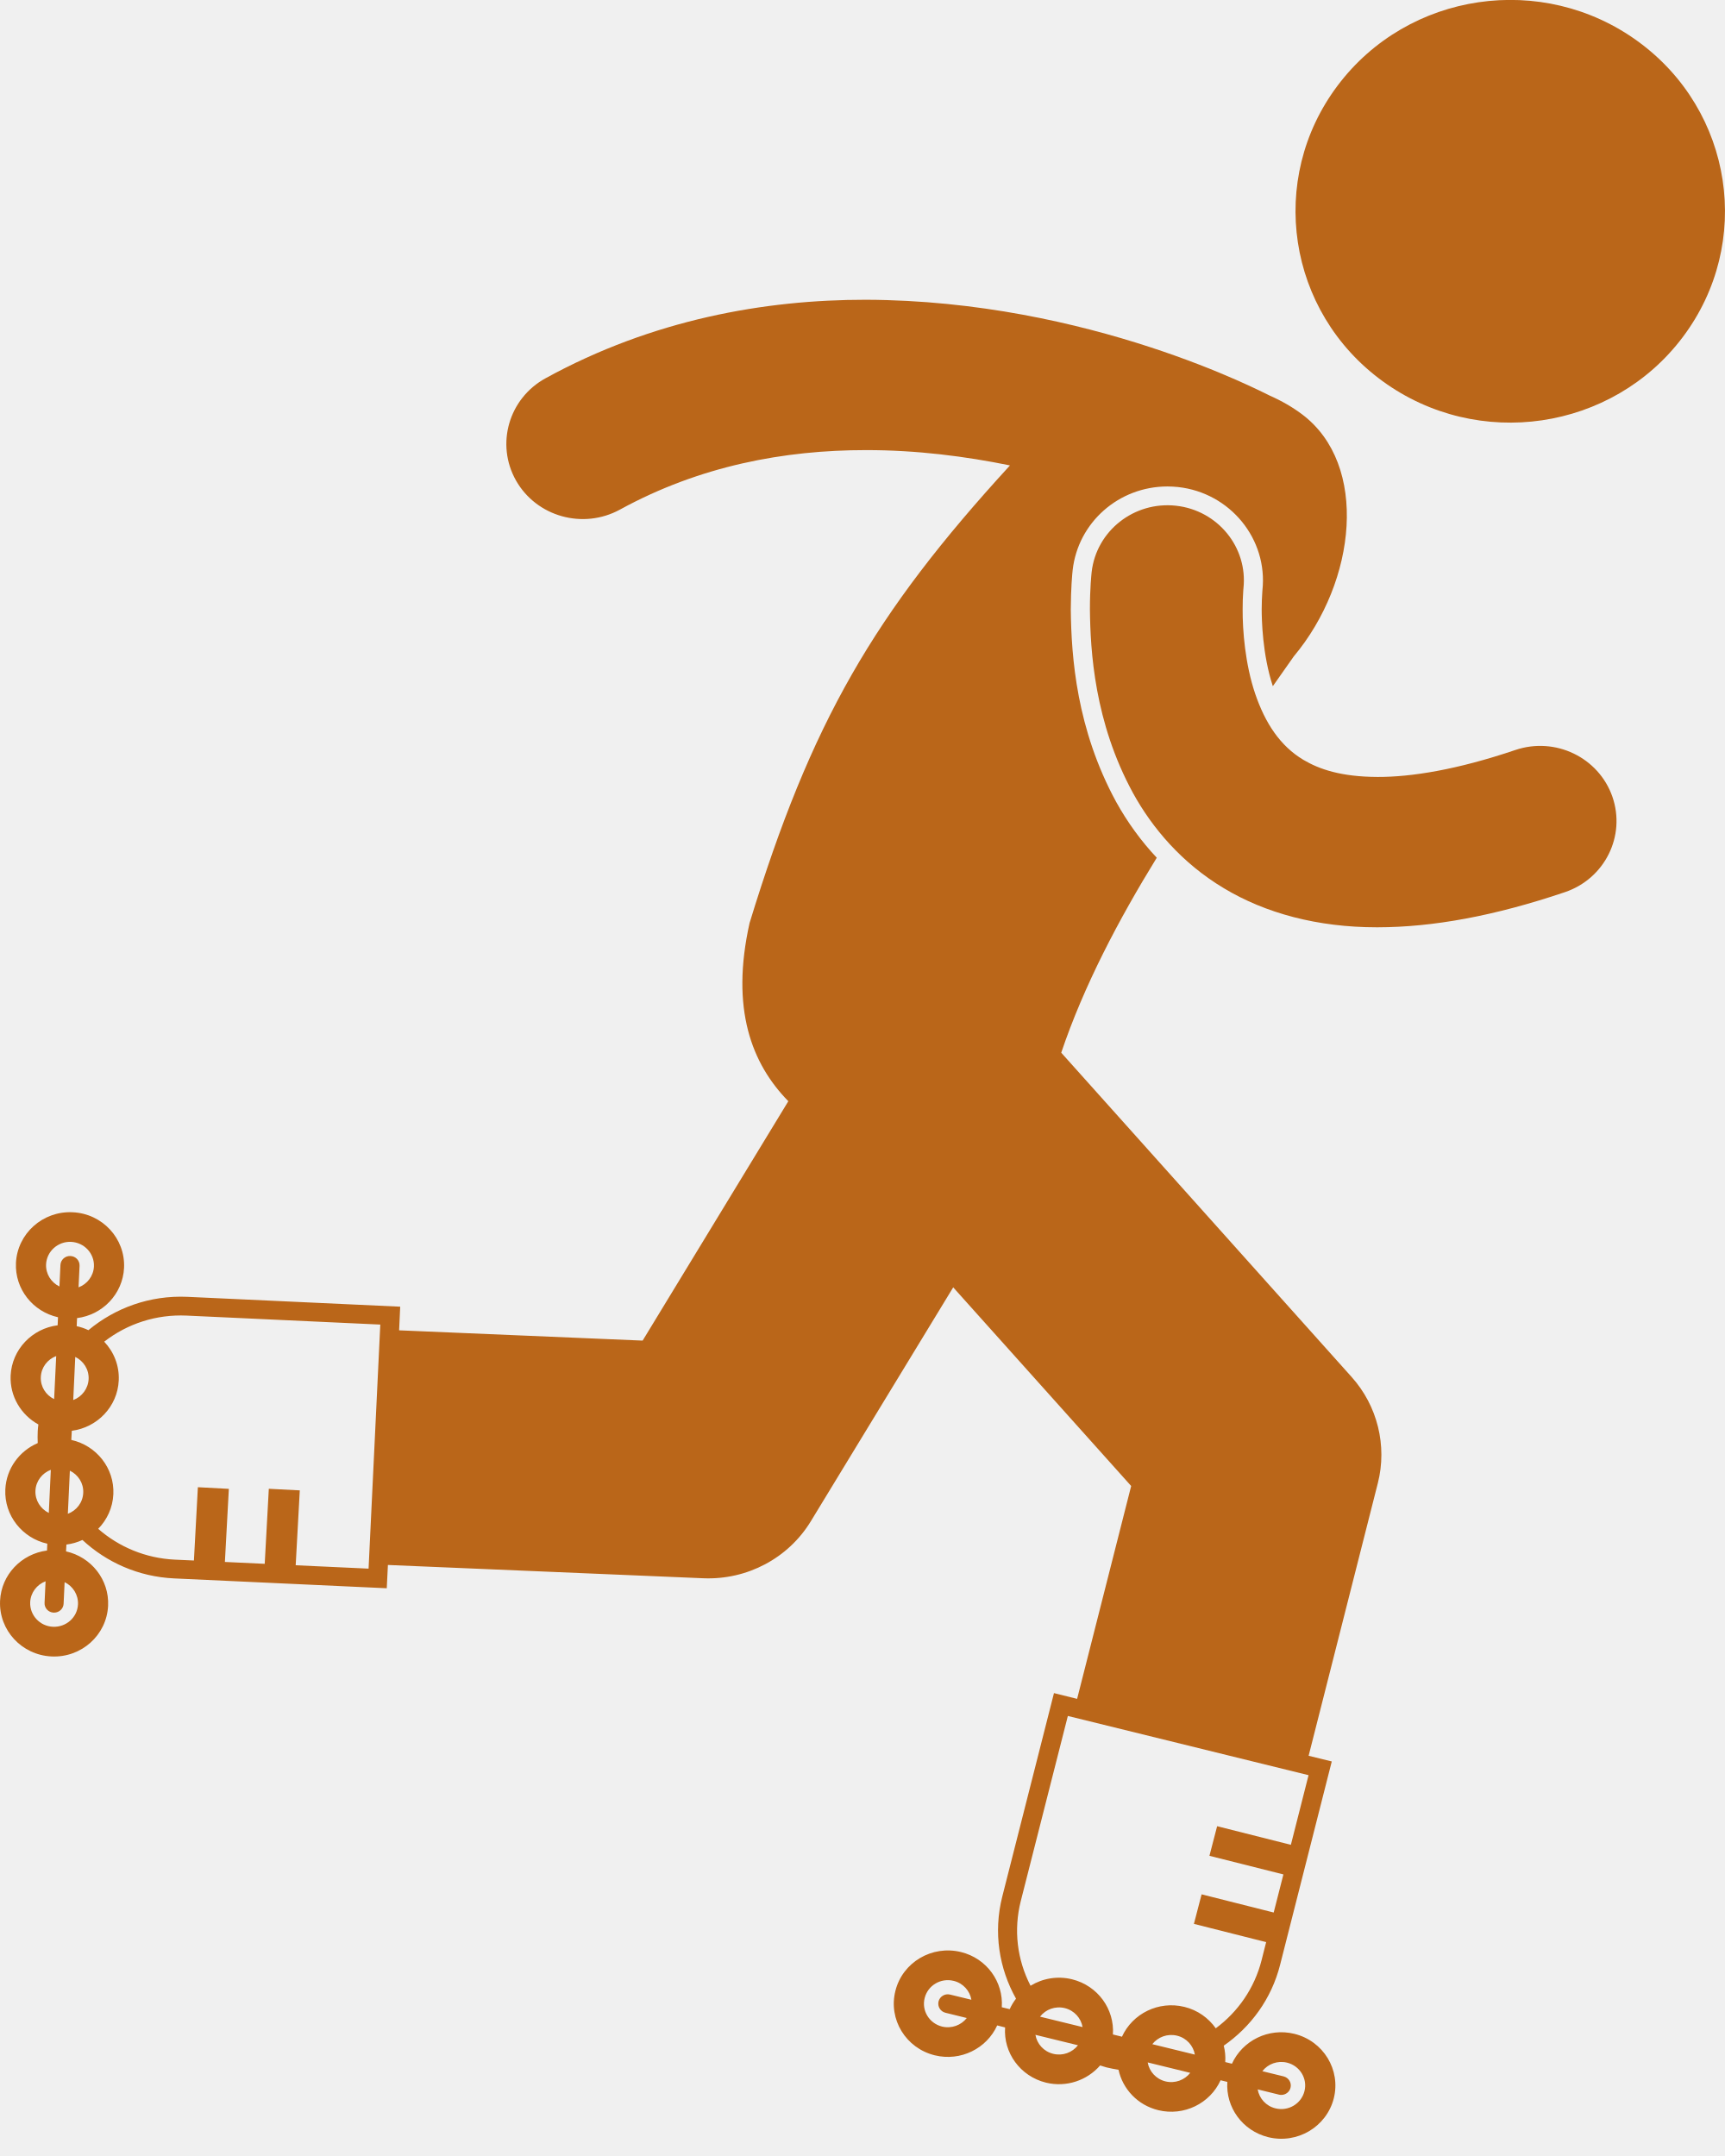
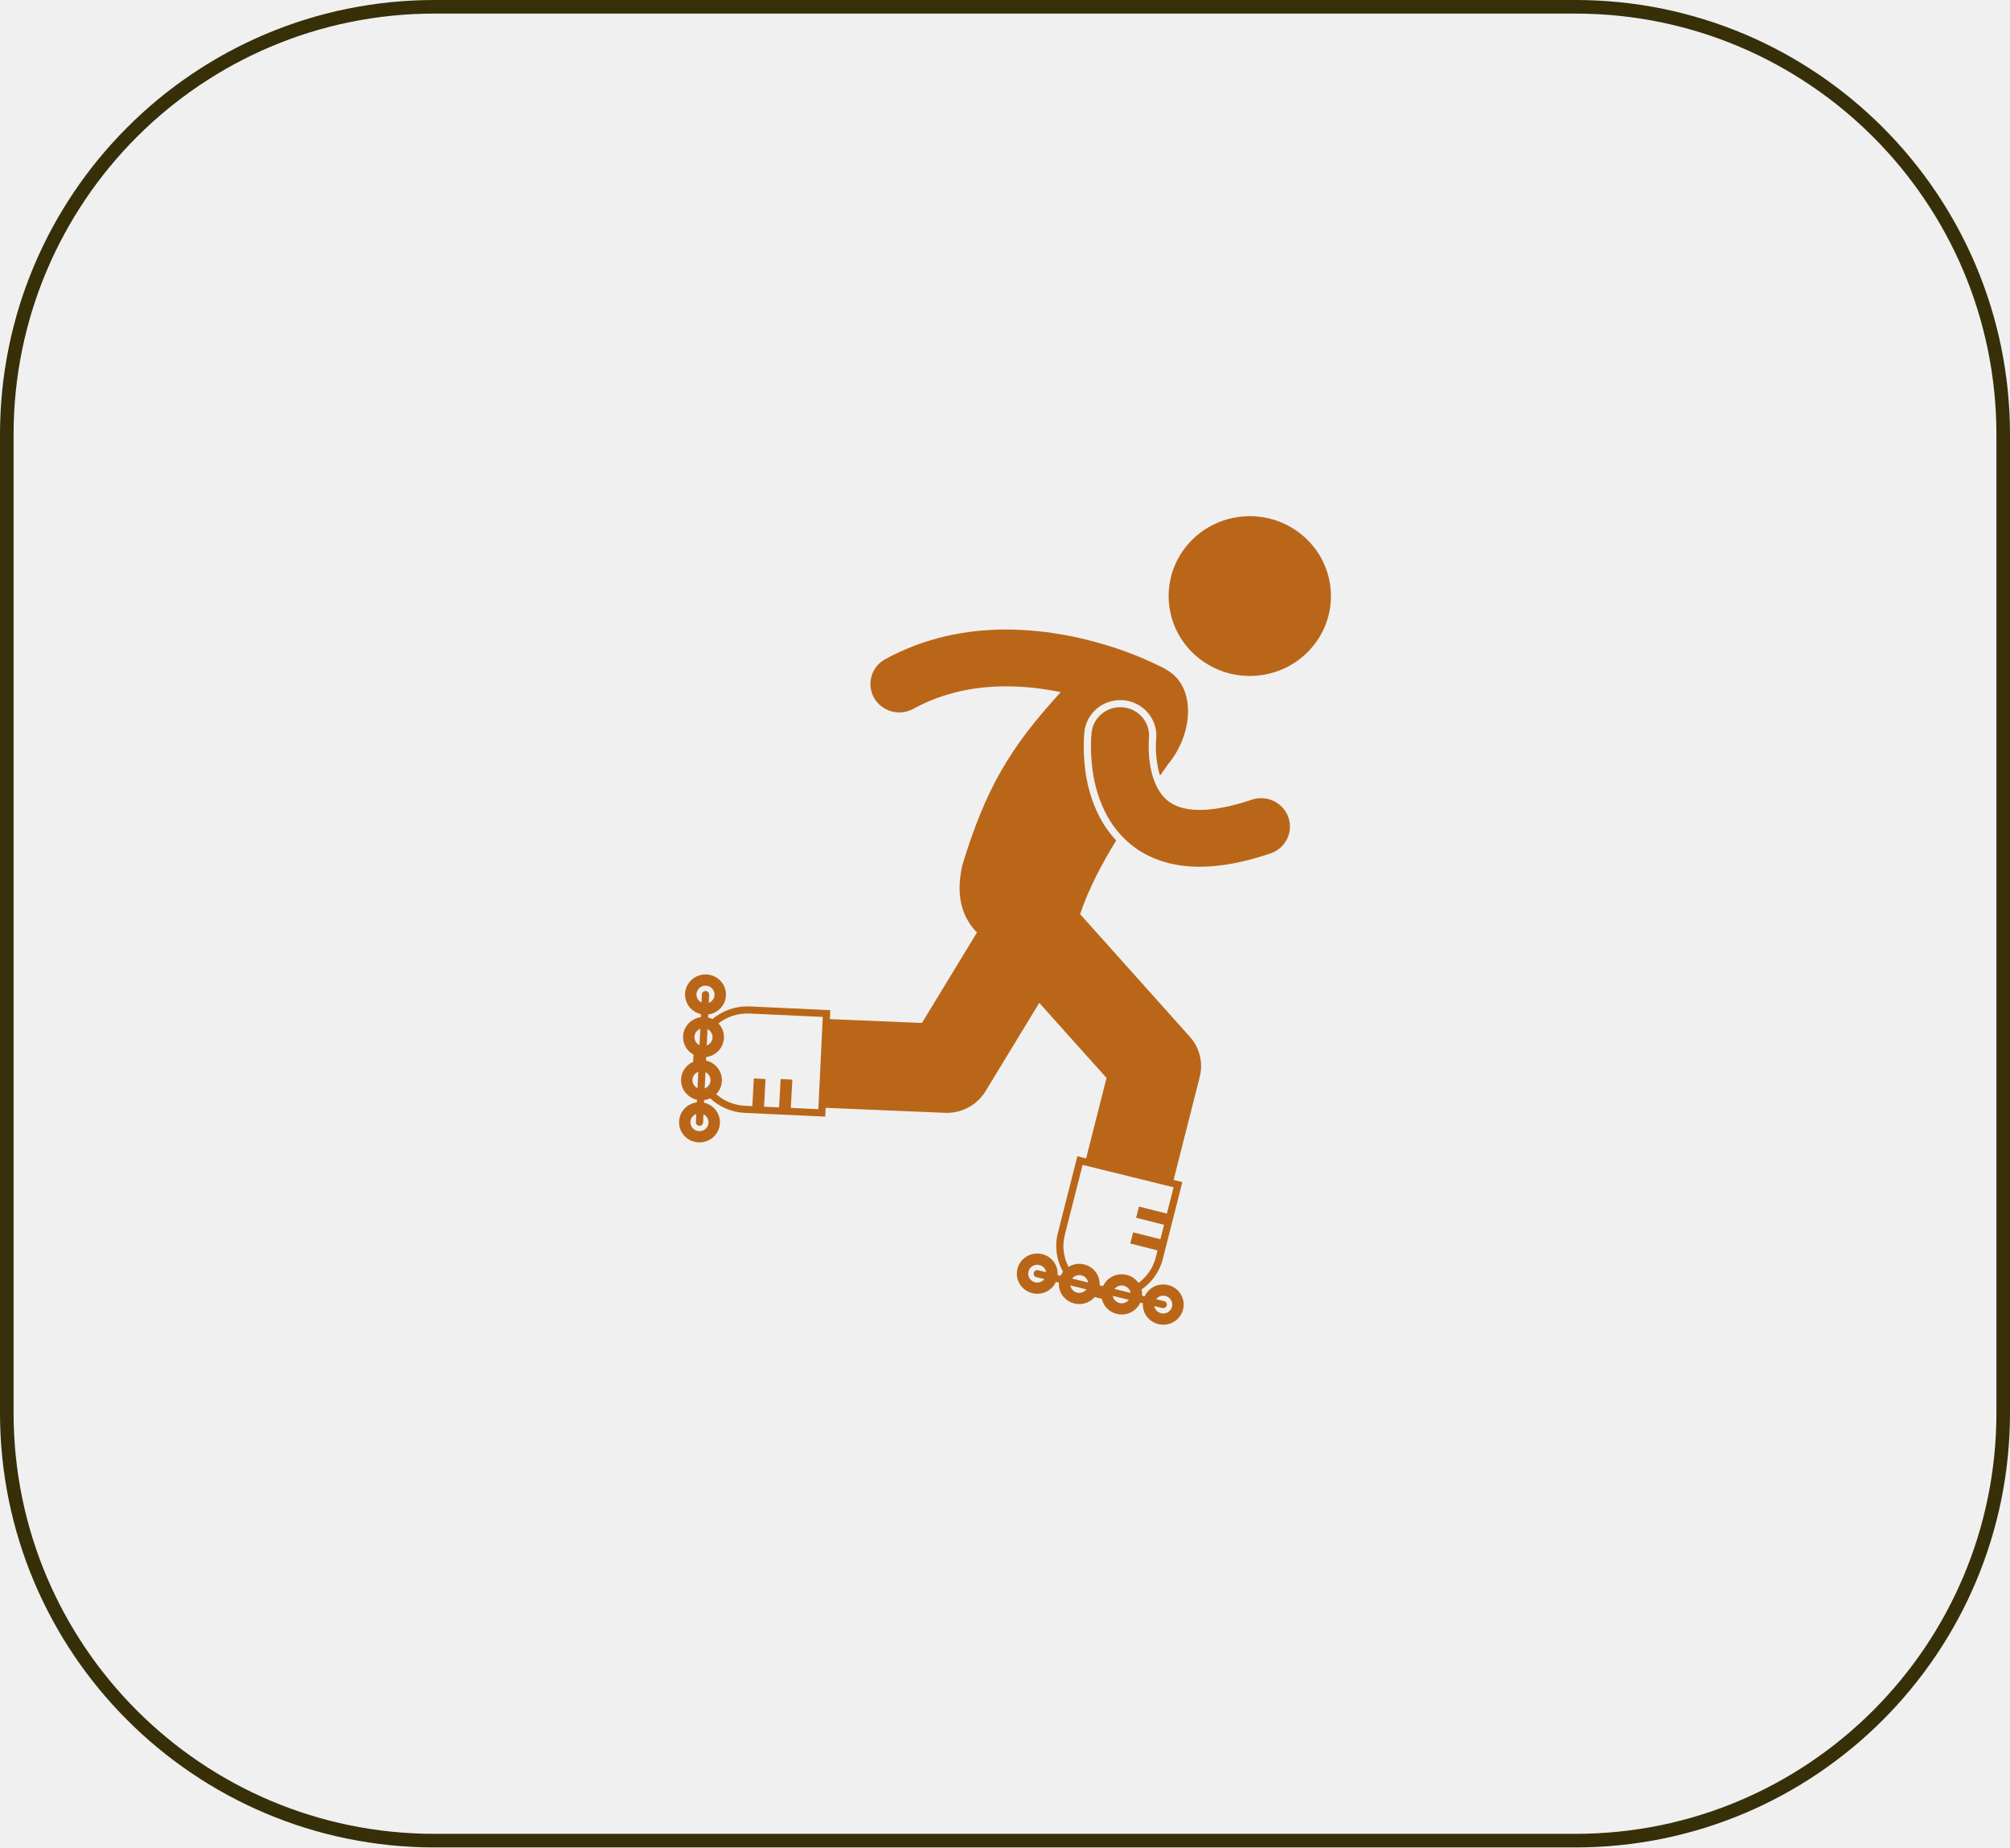
- <svg xmlns="http://www.w3.org/2000/svg" width="24" height="30" viewBox="0 0 24 30" fill="none">
-   <g clip-path="url(#clip0_52_11)">
-     <path d="M23.413 4.69C24.395 3.384 24.116 1.542 22.789 0.576C21.463 -0.39 19.592 -0.115 18.611 1.19C17.629 2.495 17.909 4.337 19.235 5.303C20.561 6.27 22.432 5.995 23.413 4.69Z" fill="#BA6619" />
-     <path d="M17.289 8.477C17.289 8.378 17.292 8.3 17.296 8.249C17.297 8.224 17.299 8.206 17.299 8.196C17.299 8.195 17.3 8.194 17.3 8.193C17.3 8.191 17.3 8.19 17.3 8.188C17.3 8.188 17.3 8.188 17.3 8.188C17.363 7.616 16.943 7.101 16.362 7.037C15.779 6.973 15.253 7.386 15.188 7.961H15.188C15.185 7.991 15.164 8.182 15.164 8.477C15.17 9.058 15.226 10.048 15.763 11.034C16.032 11.523 16.444 12.01 17.027 12.359C17.606 12.708 18.332 12.903 19.155 12.903C19.159 12.903 19.163 12.903 19.167 12.903C19.934 12.902 20.791 12.746 21.773 12.414C22.328 12.226 22.623 11.632 22.433 11.085C22.242 10.539 21.638 10.248 21.083 10.436C20.267 10.712 19.634 10.812 19.167 10.811C18.659 10.809 18.355 10.704 18.134 10.573C17.812 10.38 17.603 10.065 17.462 9.649C17.324 9.24 17.287 8.771 17.289 8.477Z" fill="#BA6619" />
-     <path d="M0.001 22.274C-0.018 22.683 0.302 23.03 0.718 23.049C1.133 23.068 1.485 22.752 1.504 22.343C1.521 21.979 1.268 21.665 0.919 21.587L0.924 21.492C1.003 21.482 1.078 21.46 1.147 21.428C1.482 21.739 1.926 21.94 2.422 21.963L5.381 22.1L5.397 21.776L9.786 21.961C10.395 21.986 10.968 21.682 11.281 21.168L13.262 17.913L15.738 20.677L14.986 23.639L14.664 23.559L13.945 26.389C13.818 26.89 13.901 27.392 14.136 27.811C14.101 27.855 14.072 27.904 14.048 27.957L13.938 27.93C13.962 27.578 13.729 27.25 13.37 27.162C12.966 27.063 12.558 27.304 12.458 27.701C12.357 28.098 12.602 28.5 13.006 28.599C13.365 28.687 13.728 28.505 13.874 28.183L13.984 28.211C13.959 28.562 14.193 28.89 14.552 28.979C14.838 29.049 15.126 28.947 15.306 28.74C15.336 28.749 15.364 28.759 15.394 28.767C15.45 28.781 15.506 28.791 15.562 28.8C15.62 29.067 15.827 29.292 16.114 29.362C16.473 29.45 16.836 29.268 16.982 28.946L17.076 28.969C17.052 29.321 17.285 29.649 17.645 29.738C18.048 29.837 18.456 29.595 18.557 29.198C18.657 28.801 18.412 28.399 18.008 28.3C17.649 28.212 17.287 28.394 17.14 28.716L17.047 28.693C17.052 28.615 17.045 28.538 17.026 28.465C17.403 28.203 17.69 27.814 17.81 27.34L18.529 24.51L18.207 24.431L19.17 20.637C19.302 20.117 19.165 19.561 18.805 19.16L14.765 14.648C15.079 13.717 15.563 12.798 16.094 11.935C15.877 11.704 15.687 11.443 15.529 11.158C14.978 10.146 14.905 9.145 14.898 8.48C14.899 8.185 14.918 7.986 14.924 7.932C14.999 7.269 15.566 6.769 16.243 6.769C16.292 6.769 16.342 6.772 16.391 6.777C17.116 6.857 17.642 7.502 17.564 8.215L17.561 8.263C17.558 8.313 17.554 8.385 17.554 8.476C17.554 8.618 17.563 9.105 17.709 9.548C17.809 9.406 17.907 9.267 18 9.134C18.875 8.089 19.045 6.465 18.117 5.766C17.983 5.665 17.83 5.577 17.664 5.504C17.663 5.504 17.663 5.503 17.662 5.503L17.661 5.502C17.579 5.467 15.162 4.181 12.046 4.171C10.642 4.17 9.082 4.445 7.591 5.263C7.078 5.544 6.894 6.181 7.179 6.686C7.465 7.19 8.112 7.371 8.625 7.091C9.74 6.48 10.916 6.263 12.046 6.263C12.752 6.262 13.436 6.35 14.051 6.476C14.051 6.476 14.051 6.477 14.051 6.477C12.157 8.544 11.286 10.044 10.429 12.843C10.162 14.037 10.457 14.801 10.968 15.323L8.941 18.654L5.553 18.511L5.568 18.182L2.609 18.045C2.085 18.021 1.601 18.2 1.23 18.509C1.179 18.484 1.124 18.466 1.067 18.453L1.072 18.341C1.427 18.296 1.708 18.006 1.726 17.642C1.745 17.233 1.424 16.886 1.009 16.868C0.594 16.849 0.242 17.165 0.222 17.573C0.205 17.937 0.458 18.251 0.807 18.329L0.802 18.441C0.447 18.486 0.166 18.776 0.148 19.14C0.135 19.43 0.293 19.688 0.534 19.821C0.531 19.851 0.526 19.881 0.525 19.912C0.522 19.968 0.523 20.024 0.525 20.08C0.271 20.189 0.088 20.433 0.074 20.724C0.057 21.088 0.31 21.402 0.658 21.48L0.654 21.575C0.299 21.621 0.018 21.91 0.001 22.274ZM14.814 27.942C14.947 27.975 15.04 28.081 15.062 28.206L14.47 28.061C14.548 27.96 14.682 27.91 14.814 27.942ZM16.032 28.444C16.111 28.344 16.244 28.293 16.377 28.326C16.509 28.358 16.603 28.465 16.624 28.589L16.032 28.444ZM13.107 28.199C12.929 28.155 12.82 27.977 12.865 27.802C12.909 27.626 13.089 27.519 13.268 27.563C13.4 27.595 13.494 27.702 13.515 27.826L13.219 27.754C13.148 27.736 13.076 27.779 13.058 27.849C13.041 27.919 13.084 27.99 13.155 28.007L13.451 28.08C13.373 28.18 13.239 28.231 13.107 28.199ZM14.653 28.578C14.521 28.546 14.427 28.439 14.406 28.314L14.998 28.459C14.919 28.56 14.786 28.611 14.653 28.578ZM16.216 28.962C16.083 28.929 15.989 28.823 15.968 28.698L16.56 28.843C16.482 28.943 16.348 28.994 16.216 28.962ZM17.907 28.701C18.085 28.745 18.194 28.923 18.149 29.098C18.105 29.274 17.924 29.381 17.746 29.337C17.613 29.305 17.52 29.198 17.498 29.073L17.794 29.146C17.805 29.149 17.816 29.15 17.826 29.15C17.886 29.15 17.94 29.11 17.955 29.051C17.973 28.981 17.93 28.91 17.858 28.892L17.563 28.82C17.641 28.719 17.774 28.669 17.907 28.701ZM17.96 25.67L16.934 25.411L16.827 25.823L17.856 26.082L17.721 26.612L16.718 26.359L16.611 26.77L17.616 27.024L17.552 27.277C17.453 27.667 17.223 27.995 16.915 28.223C16.814 28.08 16.663 27.97 16.478 27.925C16.119 27.837 15.756 28.019 15.61 28.34L15.484 28.309C15.508 27.958 15.275 27.63 14.915 27.541C14.71 27.491 14.504 27.529 14.338 27.631C14.15 27.266 14.101 26.853 14.202 26.453L14.857 23.877L18.206 24.701L17.96 25.67ZM1.085 22.324C1.077 22.505 0.921 22.644 0.737 22.636C0.554 22.628 0.412 22.474 0.42 22.294C0.426 22.16 0.514 22.048 0.634 22.003L0.62 22.303C0.616 22.375 0.673 22.436 0.746 22.439C0.748 22.439 0.75 22.439 0.753 22.439C0.823 22.439 0.882 22.385 0.885 22.315L0.899 22.015C1.014 22.071 1.091 22.19 1.085 22.324ZM1.047 18.881C1.162 18.937 1.239 19.055 1.233 19.19C1.226 19.324 1.139 19.436 1.019 19.481L1.047 18.881ZM0.944 21.064L0.972 20.464C1.088 20.52 1.165 20.639 1.158 20.773C1.152 20.908 1.064 21.019 0.944 21.064ZM2.596 18.306L5.291 18.431L5.128 21.827L4.114 21.78L4.171 20.738L3.74 20.716L3.683 21.76L3.129 21.734L3.184 20.717L2.753 20.694L2.698 21.714L2.434 21.702C2.026 21.683 1.654 21.525 1.366 21.273C1.489 21.148 1.568 20.98 1.577 20.792C1.594 20.428 1.341 20.114 0.992 20.036L0.999 19.909C1.353 19.863 1.635 19.573 1.652 19.209C1.662 19.001 1.583 18.81 1.45 18.669C1.775 18.416 2.178 18.287 2.596 18.306ZM0.641 17.592C0.65 17.412 0.806 17.272 0.989 17.28C1.173 17.289 1.315 17.442 1.307 17.623C1.3 17.757 1.213 17.868 1.093 17.913L1.107 17.613C1.11 17.541 1.054 17.48 0.98 17.477C0.907 17.473 0.845 17.529 0.841 17.601L0.827 17.901C0.712 17.845 0.635 17.727 0.641 17.592ZM0.568 19.16C0.574 19.025 0.662 18.914 0.782 18.869L0.753 19.468C0.638 19.413 0.561 19.294 0.568 19.16ZM0.493 20.743C0.499 20.609 0.587 20.497 0.707 20.452L0.679 21.052C0.564 20.996 0.487 20.877 0.493 20.743Z" fill="#BA6619" />
+ <svg xmlns="http://www.w3.org/2000/svg" width="74" height="68" viewBox="0 0 74 68" fill="none">
+   <rect x="0.25" y="0.25" width="73.5" height="67.5" rx="15.75" stroke="#362F08" stroke-width="0.5" />
+   <g clip-path="url(#clip0_45_1991)">
+     <path d="M48.413 23.69C49.395 22.384 49.115 20.543 47.789 19.576C46.463 18.61 44.592 18.885 43.611 20.19C42.629 21.495 42.908 23.337 44.235 24.303C45.561 25.27 47.432 24.995 48.413 23.69Z" fill="#BA6619" />
+     <path d="M42.289 27.477C42.289 27.378 42.292 27.3 42.295 27.249C42.297 27.224 42.298 27.206 42.299 27.196C42.299 27.195 42.3 27.194 42.3 27.192C42.3 27.191 42.3 27.19 42.3 27.189C42.3 27.188 42.3 27.188 42.3 27.188C42.362 26.616 41.943 26.101 41.362 26.037C40.779 25.973 40.253 26.386 40.188 26.961H40.188C40.185 26.991 40.164 27.182 40.164 27.477C40.17 28.058 40.226 29.048 40.763 30.034C41.032 30.523 41.444 31.01 42.027 31.359C42.606 31.708 43.332 31.903 44.155 31.903C44.159 31.903 44.163 31.903 44.167 31.903C44.934 31.902 45.791 31.746 46.773 31.414C47.328 31.227 47.623 30.632 47.433 30.085C47.242 29.539 46.638 29.248 46.083 29.436C45.267 29.712 44.633 29.812 44.167 29.811C43.659 29.809 43.355 29.703 43.134 29.573C42.812 29.38 42.603 29.065 42.462 28.649C42.324 28.24 42.287 27.771 42.289 27.477Z" fill="#BA6619" />
+     <path d="M25.001 41.274C24.982 41.683 25.302 42.03 25.718 42.049C26.133 42.068 26.485 41.752 26.504 41.343C26.521 40.979 26.268 40.665 25.919 40.587L25.924 40.492C26.003 40.482 26.078 40.46 26.147 40.428C26.482 40.739 26.926 40.94 27.422 40.963L30.381 41.1L30.397 40.776L34.786 40.961C35.395 40.986 35.968 40.682 36.281 40.168L38.262 36.913L40.738 39.677L39.986 42.639L39.664 42.559L38.945 45.389C38.818 45.89 38.901 46.392 39.136 46.811C39.101 46.855 39.072 46.904 39.048 46.957L38.938 46.93C38.962 46.578 38.729 46.25 38.37 46.162C37.967 46.063 37.558 46.304 37.458 46.701C37.357 47.098 37.602 47.5 38.006 47.599C38.365 47.687 38.728 47.505 38.874 47.184L38.984 47.211C38.959 47.562 39.193 47.891 39.552 47.979C39.838 48.049 40.126 47.947 40.306 47.74C40.336 47.749 40.364 47.759 40.394 47.767C40.45 47.781 40.506 47.791 40.562 47.8C40.62 48.067 40.827 48.292 41.114 48.362C41.473 48.45 41.836 48.268 41.982 47.946L42.076 47.969C42.052 48.321 42.285 48.649 42.645 48.737C43.048 48.837 43.456 48.595 43.557 48.198C43.657 47.801 43.412 47.399 43.008 47.3C42.649 47.212 42.287 47.394 42.141 47.716L42.047 47.693C42.052 47.615 42.045 47.538 42.026 47.465C42.403 47.203 42.69 46.814 42.81 46.34L43.529 43.51L43.207 43.431L44.17 39.637C44.302 39.117 44.165 38.562 43.805 38.16L39.765 33.648C40.078 32.718 40.563 31.798 41.094 30.936C40.877 30.704 40.687 30.443 40.529 30.158C39.978 29.145 39.905 28.145 39.898 27.48C39.899 27.185 39.918 26.986 39.924 26.932C39.999 26.269 40.566 25.769 41.243 25.769C41.292 25.769 41.342 25.772 41.391 25.777C42.116 25.857 42.642 26.502 42.565 27.215L42.561 27.263C42.558 27.312 42.554 27.385 42.554 27.476C42.554 27.618 42.563 28.105 42.709 28.548C42.809 28.406 42.907 28.267 43 28.134C43.875 27.089 44.045 25.465 43.117 24.766C42.983 24.665 42.83 24.577 42.664 24.504C42.663 24.504 42.663 24.503 42.662 24.503L42.661 24.503C42.579 24.467 40.162 23.181 37.045 23.171C35.642 23.17 34.082 23.445 32.591 24.263C32.078 24.544 31.894 25.181 32.179 25.686C32.465 26.19 33.112 26.371 33.625 26.091C34.739 25.48 35.916 25.263 37.045 25.263C37.752 25.262 38.436 25.35 39.051 25.476C39.051 25.476 39.051 25.477 39.051 25.477C37.157 27.544 36.286 29.044 35.429 31.843C35.162 33.038 35.457 33.801 35.968 34.323L33.941 37.654L30.553 37.511L30.568 37.182L27.609 37.045C27.085 37.021 26.601 37.2 26.23 37.509C26.179 37.484 26.124 37.466 26.067 37.453L26.072 37.341C26.427 37.296 26.709 37.006 26.726 36.642C26.745 36.233 26.424 35.886 26.009 35.868C25.594 35.849 25.242 36.164 25.222 36.573C25.205 36.937 25.458 37.251 25.807 37.329L25.802 37.441C25.447 37.486 25.166 37.776 25.148 38.14C25.135 38.43 25.293 38.688 25.534 38.821C25.531 38.851 25.526 38.881 25.525 38.912C25.522 38.968 25.523 39.024 25.525 39.08C25.271 39.189 25.087 39.432 25.074 39.724C25.057 40.088 25.31 40.402 25.658 40.48L25.654 40.575C25.299 40.621 25.018 40.91 25.001 41.274ZM39.814 46.942C39.947 46.975 40.04 47.081 40.062 47.206L39.47 47.061C39.548 46.961 39.682 46.91 39.814 46.942ZM41.032 47.444C41.111 47.344 41.244 47.293 41.377 47.326C41.509 47.358 41.603 47.465 41.624 47.589L41.032 47.444ZM38.107 47.199C37.929 47.155 37.82 46.977 37.865 46.801C37.909 46.626 38.089 46.519 38.268 46.563C38.4 46.595 38.494 46.702 38.515 46.826L38.219 46.754C38.148 46.736 38.076 46.779 38.058 46.849C38.041 46.919 38.084 46.99 38.155 47.007L38.451 47.08C38.373 47.18 38.239 47.231 38.107 47.199ZM39.653 47.578C39.521 47.545 39.427 47.439 39.406 47.314L39.998 47.459C39.919 47.56 39.786 47.611 39.653 47.578ZM41.216 47.962C41.083 47.929 40.989 47.822 40.968 47.698L41.56 47.843C41.482 47.943 41.348 47.994 41.216 47.962ZM42.907 47.701C43.085 47.745 43.194 47.923 43.149 48.098C43.105 48.274 42.924 48.381 42.746 48.337C42.613 48.305 42.52 48.198 42.498 48.074L42.794 48.146C42.805 48.149 42.816 48.15 42.826 48.15C42.886 48.15 42.94 48.11 42.955 48.051C42.973 47.981 42.93 47.91 42.858 47.892L42.563 47.82C42.641 47.719 42.774 47.669 42.907 47.701ZM42.96 44.67L41.934 44.411L41.827 44.822L42.856 45.082L42.721 45.612L41.718 45.359L41.611 45.77L42.616 46.024L42.552 46.277C42.453 46.667 42.223 46.995 41.915 47.223C41.814 47.08 41.663 46.97 41.478 46.925C41.119 46.837 40.756 47.019 40.61 47.34L40.484 47.309C40.508 46.958 40.275 46.63 39.915 46.541C39.711 46.491 39.504 46.529 39.338 46.631C39.15 46.266 39.101 45.853 39.202 45.453L39.857 42.877L43.206 43.701L42.96 44.67ZM26.085 41.324C26.077 41.505 25.921 41.644 25.737 41.636C25.553 41.628 25.412 41.474 25.42 41.294C25.426 41.16 25.514 41.048 25.634 41.003L25.62 41.303C25.616 41.375 25.673 41.436 25.746 41.439C25.748 41.44 25.75 41.44 25.753 41.44C25.823 41.44 25.882 41.385 25.885 41.315L25.899 41.015C26.014 41.071 26.091 41.19 26.085 41.324ZM26.047 37.881C26.162 37.937 26.239 38.056 26.233 38.19C26.226 38.324 26.139 38.435 26.019 38.481L26.047 37.881ZM25.944 40.064L25.972 39.464C26.088 39.52 26.165 39.639 26.158 39.773C26.152 39.908 26.064 40.019 25.944 40.064ZM27.596 37.306L30.291 37.431L30.128 40.827L29.114 40.78L29.171 39.738L28.74 39.716L28.683 40.76L28.129 40.734L28.184 39.717L27.753 39.694L27.698 40.714L27.434 40.702C27.026 40.683 26.654 40.525 26.366 40.273C26.489 40.148 26.568 39.98 26.577 39.792C26.594 39.428 26.341 39.114 25.992 39.036L25.998 38.908C26.353 38.863 26.635 38.573 26.652 38.209C26.662 38.001 26.583 37.81 26.45 37.669C26.775 37.416 27.177 37.287 27.596 37.306ZM25.641 36.592C25.65 36.411 25.806 36.272 25.989 36.28C26.173 36.289 26.315 36.442 26.307 36.623C26.3 36.757 26.213 36.868 26.093 36.913L26.107 36.614C26.11 36.541 26.054 36.48 25.98 36.477C25.907 36.473 25.845 36.529 25.841 36.601L25.827 36.901C25.712 36.845 25.635 36.727 25.641 36.592ZM25.568 38.16C25.574 38.025 25.662 37.914 25.782 37.869L25.753 38.468C25.638 38.413 25.561 38.294 25.568 38.16ZM25.493 39.743C25.5 39.609 25.587 39.497 25.707 39.452L25.679 40.052C25.564 39.996 25.487 39.877 25.493 39.743Z" fill="#BA6619" />
  </g>
  <defs>
-     <clipPath id="clip0_52_11">
-       <rect width="24" height="29.76" fill="white" />
+     <clipPath id="clip0_45_1991">
+       <rect width="24" height="29.76" fill="white" transform="translate(25 19)" />
    </clipPath>
  </defs>
</svg>
